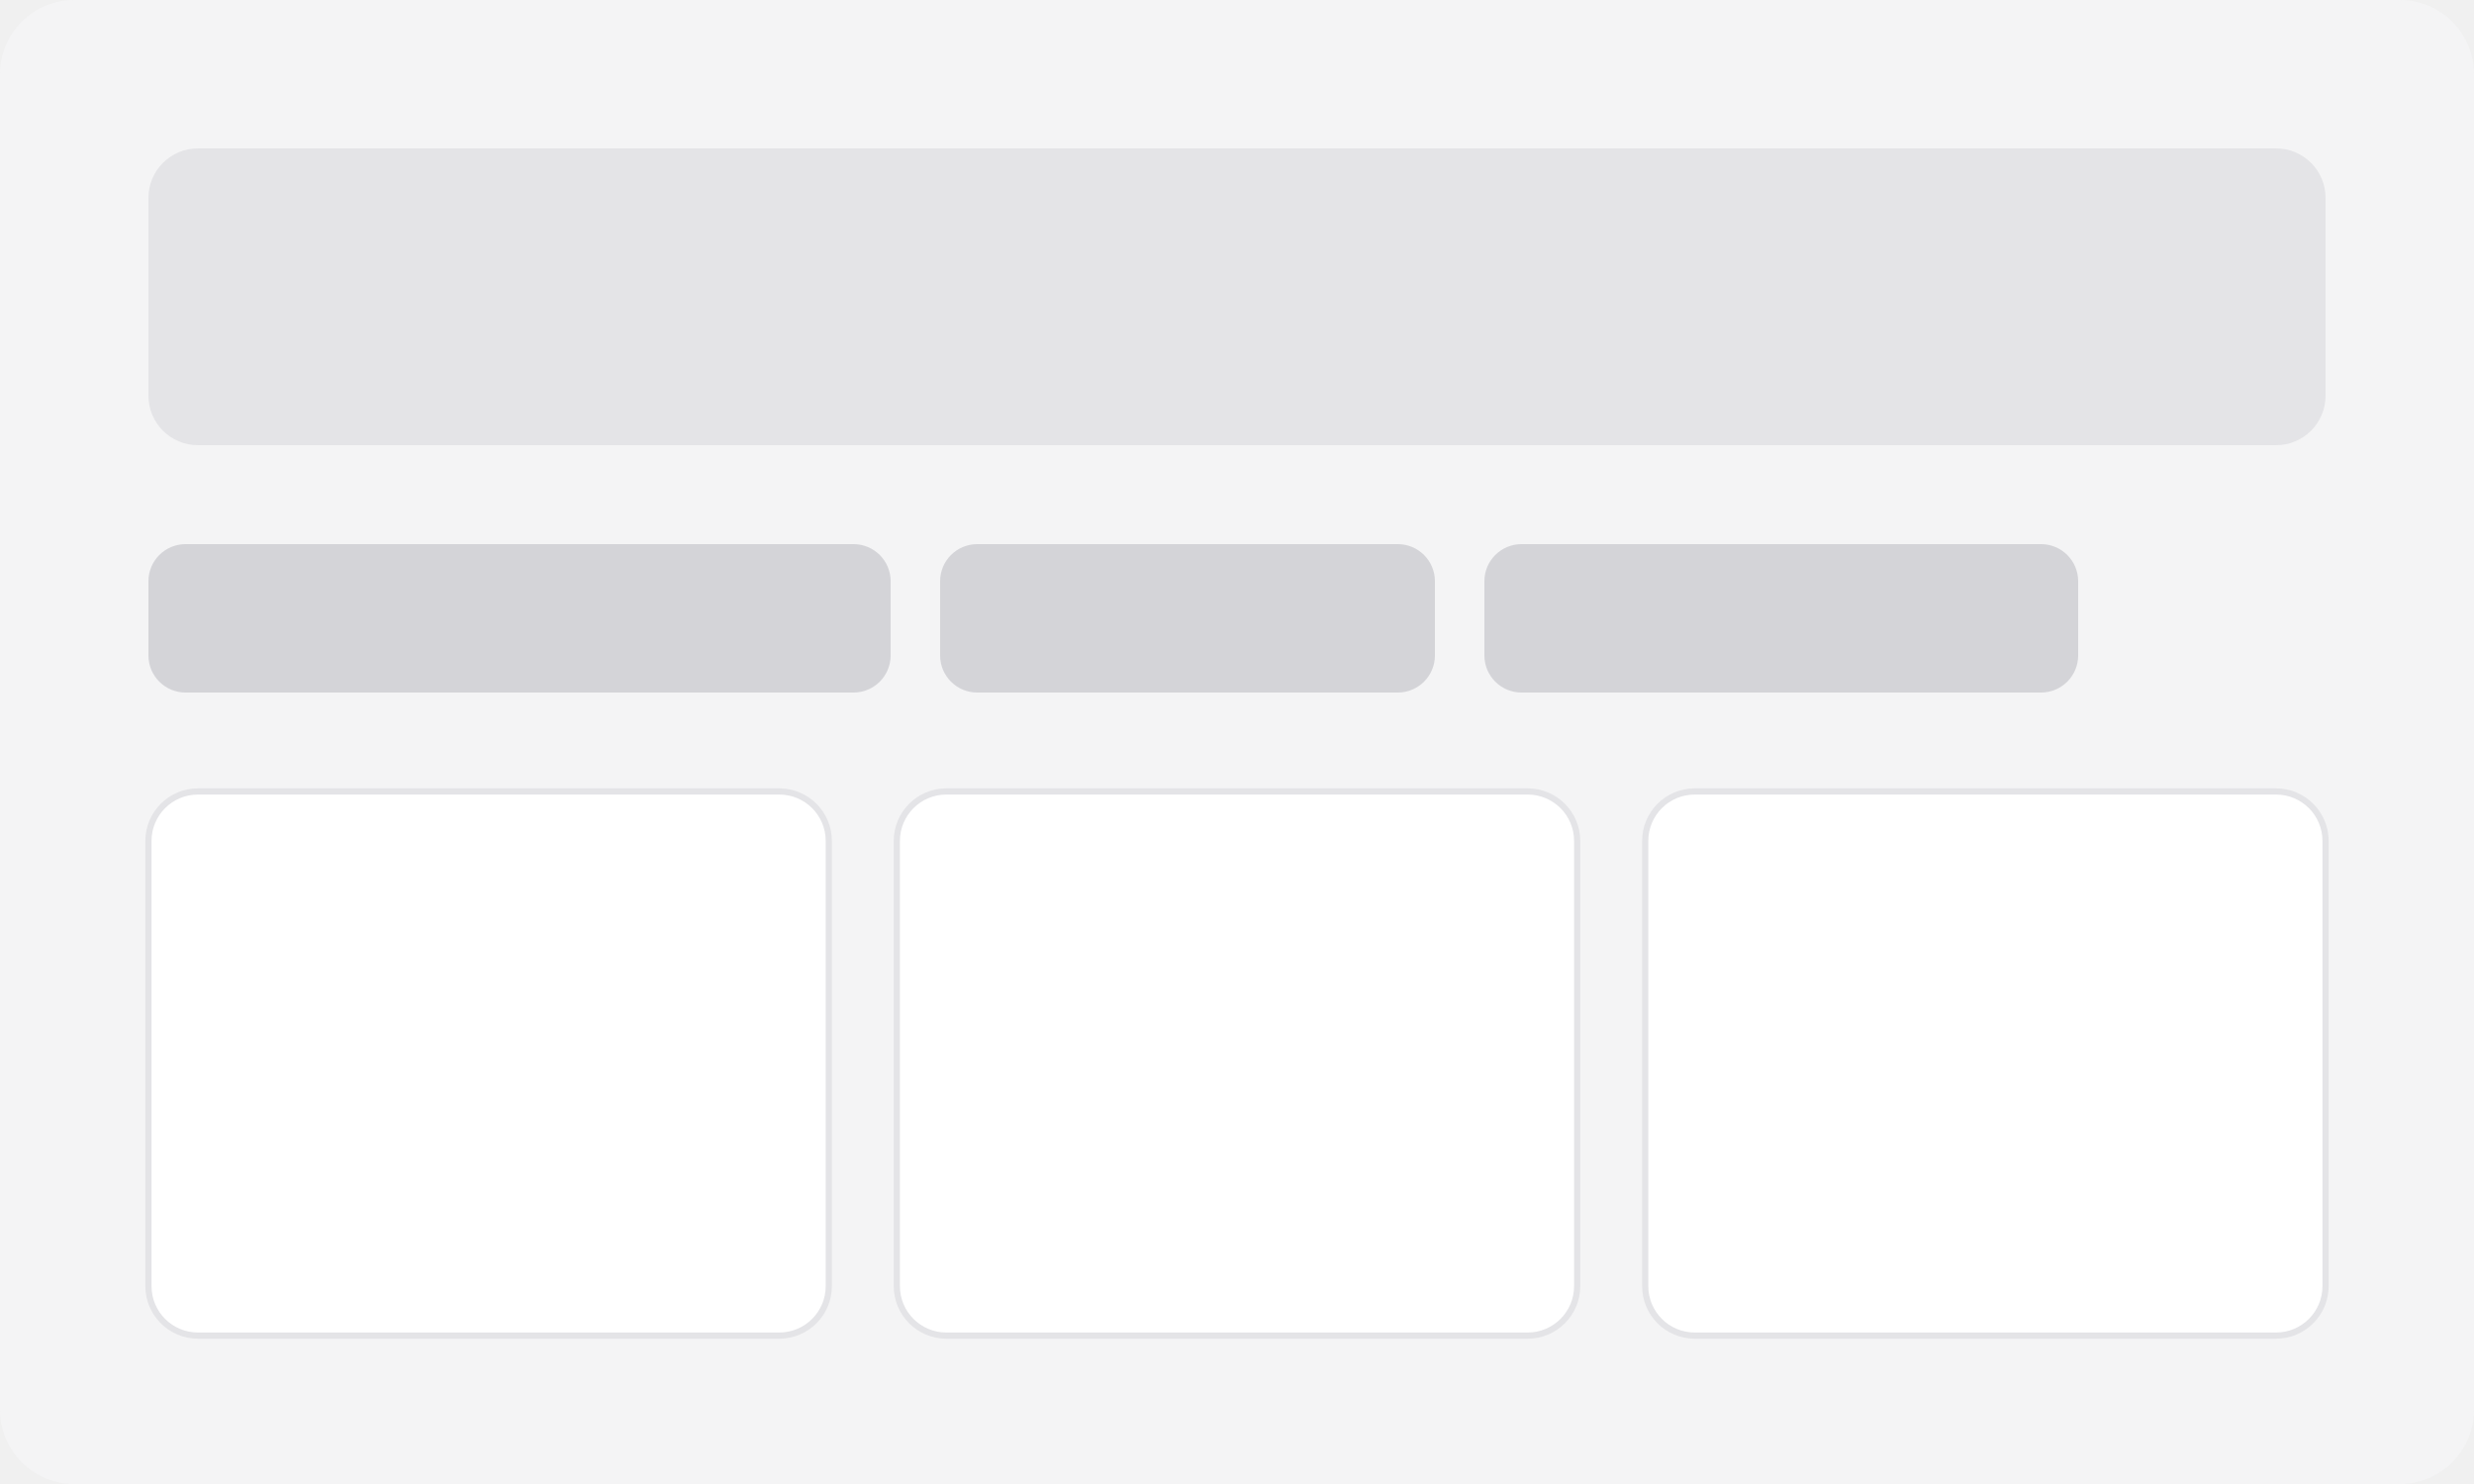
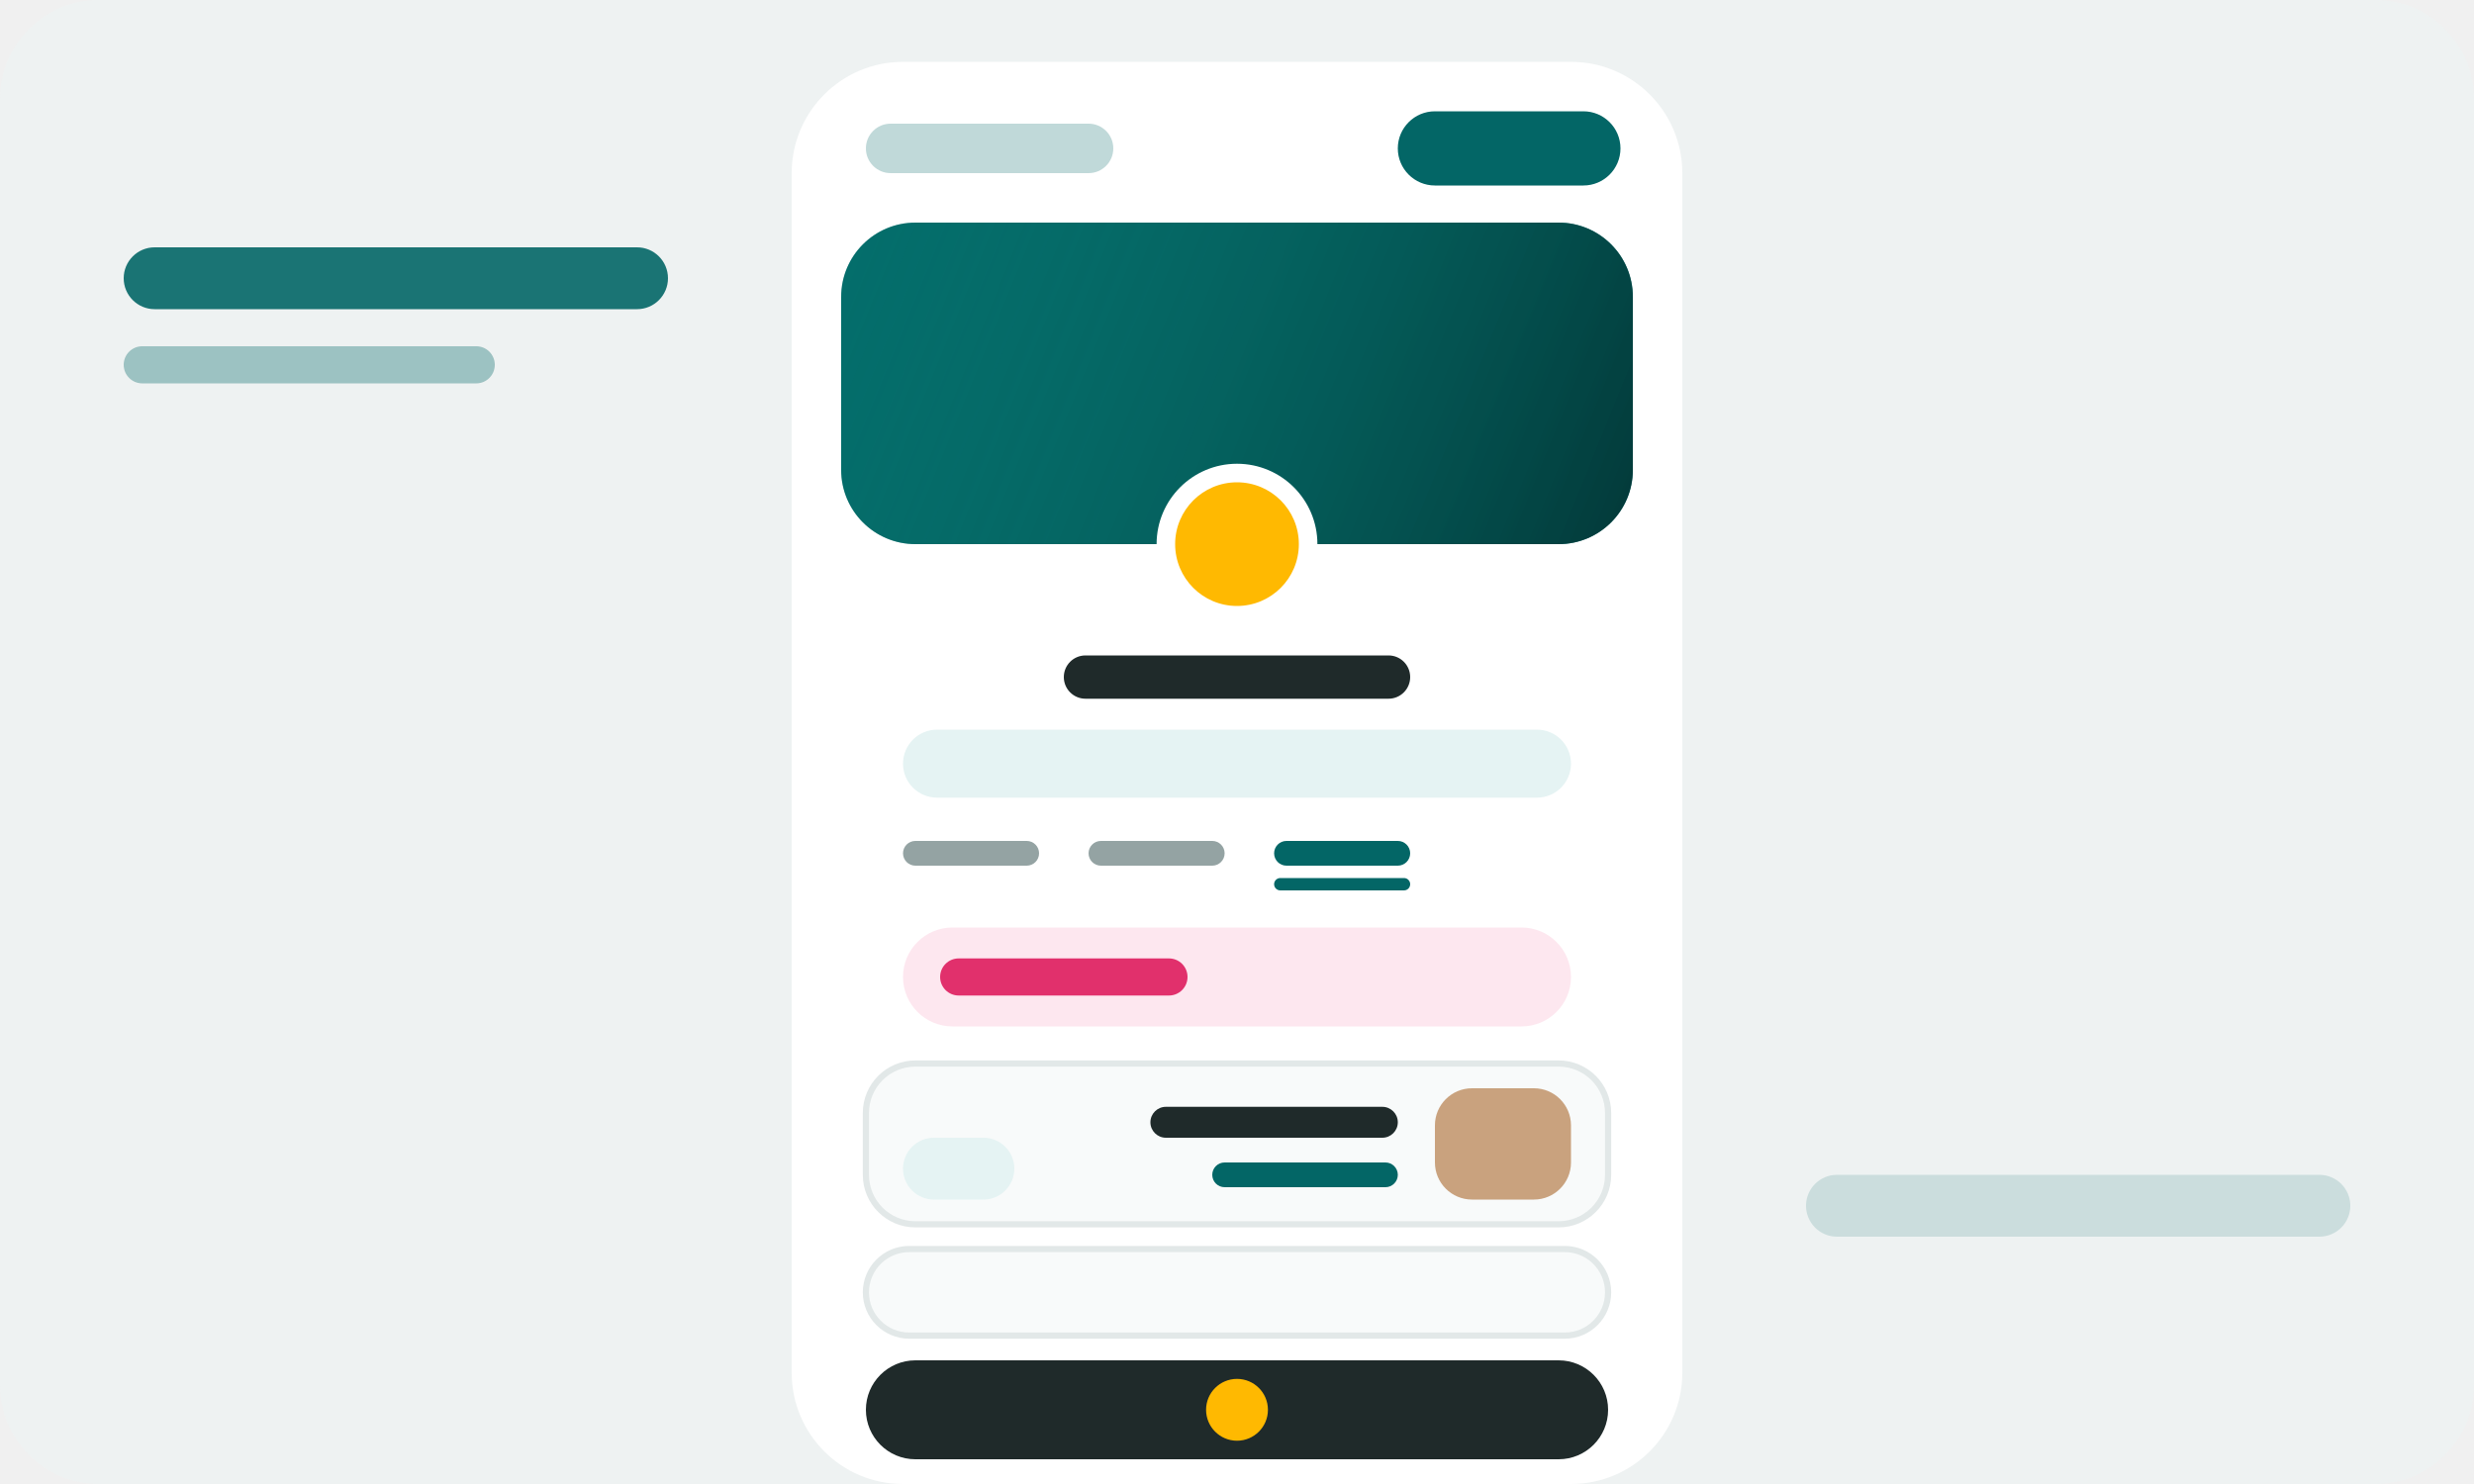
<svg xmlns="http://www.w3.org/2000/svg" viewBox="0 0 400 240" fill="none">
-   <rect width="400" height="240" rx="12" fill="#f4f4f5" />
-   <rect x="24" y="24" width="352" height="48" rx="8" fill="#e4e4e7" />
-   <rect x="24" y="88" width="120" height="24" rx="6" fill="#d4d4d8" />
-   <rect x="152" y="88" width="80" height="24" rx="6" fill="#d4d4d8" />
-   <rect x="240" y="88" width="96" height="24" rx="6" fill="#d4d4d8" />
-   <rect x="24" y="128" width="110" height="88" rx="8" fill="#fff" stroke="#e4e4e7" />
-   <rect x="145" y="128" width="110" height="88" rx="8" fill="#fff" stroke="#e4e4e7" />
-   <rect x="266" y="128" width="110" height="88" rx="8" fill="#fff" stroke="#e4e4e7" />
+   <rect width="400" height="240" rx="16" fill="#eef2f2" />
+   <rect x="128" y="10" width="144" height="230" rx="18" fill="#ffffff" />
+   <rect x="140" y="20" width="40" height="8" rx="4" fill="#036666" opacity="0.25" />
+   <rect x="226" y="18" width="36" height="12" rx="6" fill="#036666" />
+   <rect x="136" y="36" width="128" height="52" rx="12" fill="#036666" />
+   <rect x="136" y="36" width="128" height="52" rx="12" fill="url(#g)" />
+   <circle cx="200" cy="88" r="13" fill="#ffffff" />
+   <circle cx="200" cy="88" r="10" fill="#FFB901" />
+   <rect x="172" y="106" width="56" height="7" rx="3.5" fill="#1f2a2a" />
+   <rect x="146" y="118" width="108" height="11" rx="5.5" fill="#e5f3f3" />
+   <rect x="146" y="136" width="22" height="4" rx="2" fill="#94a3a3" />
+   <rect x="176" y="136" width="22" height="4" rx="2" fill="#94a3a3" />
+   <rect x="206" y="136" width="22" height="4" rx="2" fill="#036666" />
+   <rect x="206" y="142" width="22" height="2" rx="1" fill="#036666" />
+   <rect x="146" y="150" width="108" height="16" rx="8" fill="#fde7ef" />
+   <rect x="152" y="155" width="40" height="6" rx="3" fill="#e1306c" />
+   <g>
+     <rect x="140" y="172" width="120" height="26" rx="8" fill="#f8fafa" stroke="#e2e8e8" />
+     <rect x="232" y="176" width="22" height="18" rx="6" fill="#c9a27e" />
+     <rect x="186" y="179" width="40" height="5" rx="2.5" fill="#1f2a2a" />
+     <rect x="196" y="188" width="30" height="4" rx="2" fill="#036666" />
+     <rect x="146" y="184" width="18" height="10" rx="5" fill="#e5f3f3" />
+   </g>
+   <g>
+     <rect x="140" y="202" width="120" height="14" rx="7" fill="#f8fafa" stroke="#e2e8e8" />
+   </g>
+   <rect x="140" y="220" width="120" height="16" rx="8" fill="#1f2a2a" />
+   <circle cx="200" cy="228" r="5" fill="#FFB901" />
+   <rect x="20" y="40" width="88" height="10" rx="5" fill="#036666" opacity="0.9" />
+   <rect x="20" y="56" width="60" height="6" rx="3" fill="#036666" opacity="0.35" />
+   <rect x="292" y="190" width="88" height="10" rx="5" fill="#036666" opacity="0.15" />
+   <defs>
+     <linearGradient id="g" x1="136" y1="36" x2="264" y2="88" gradientUnits="userSpaceOnUse">
+       <stop stop-color="#0a8a7f" stop-opacity="0.2" />
+       <stop offset="1" stop-color="#022d2d" stop-opacity="0.8" />
+     </linearGradient>
+   </defs>
</svg>
